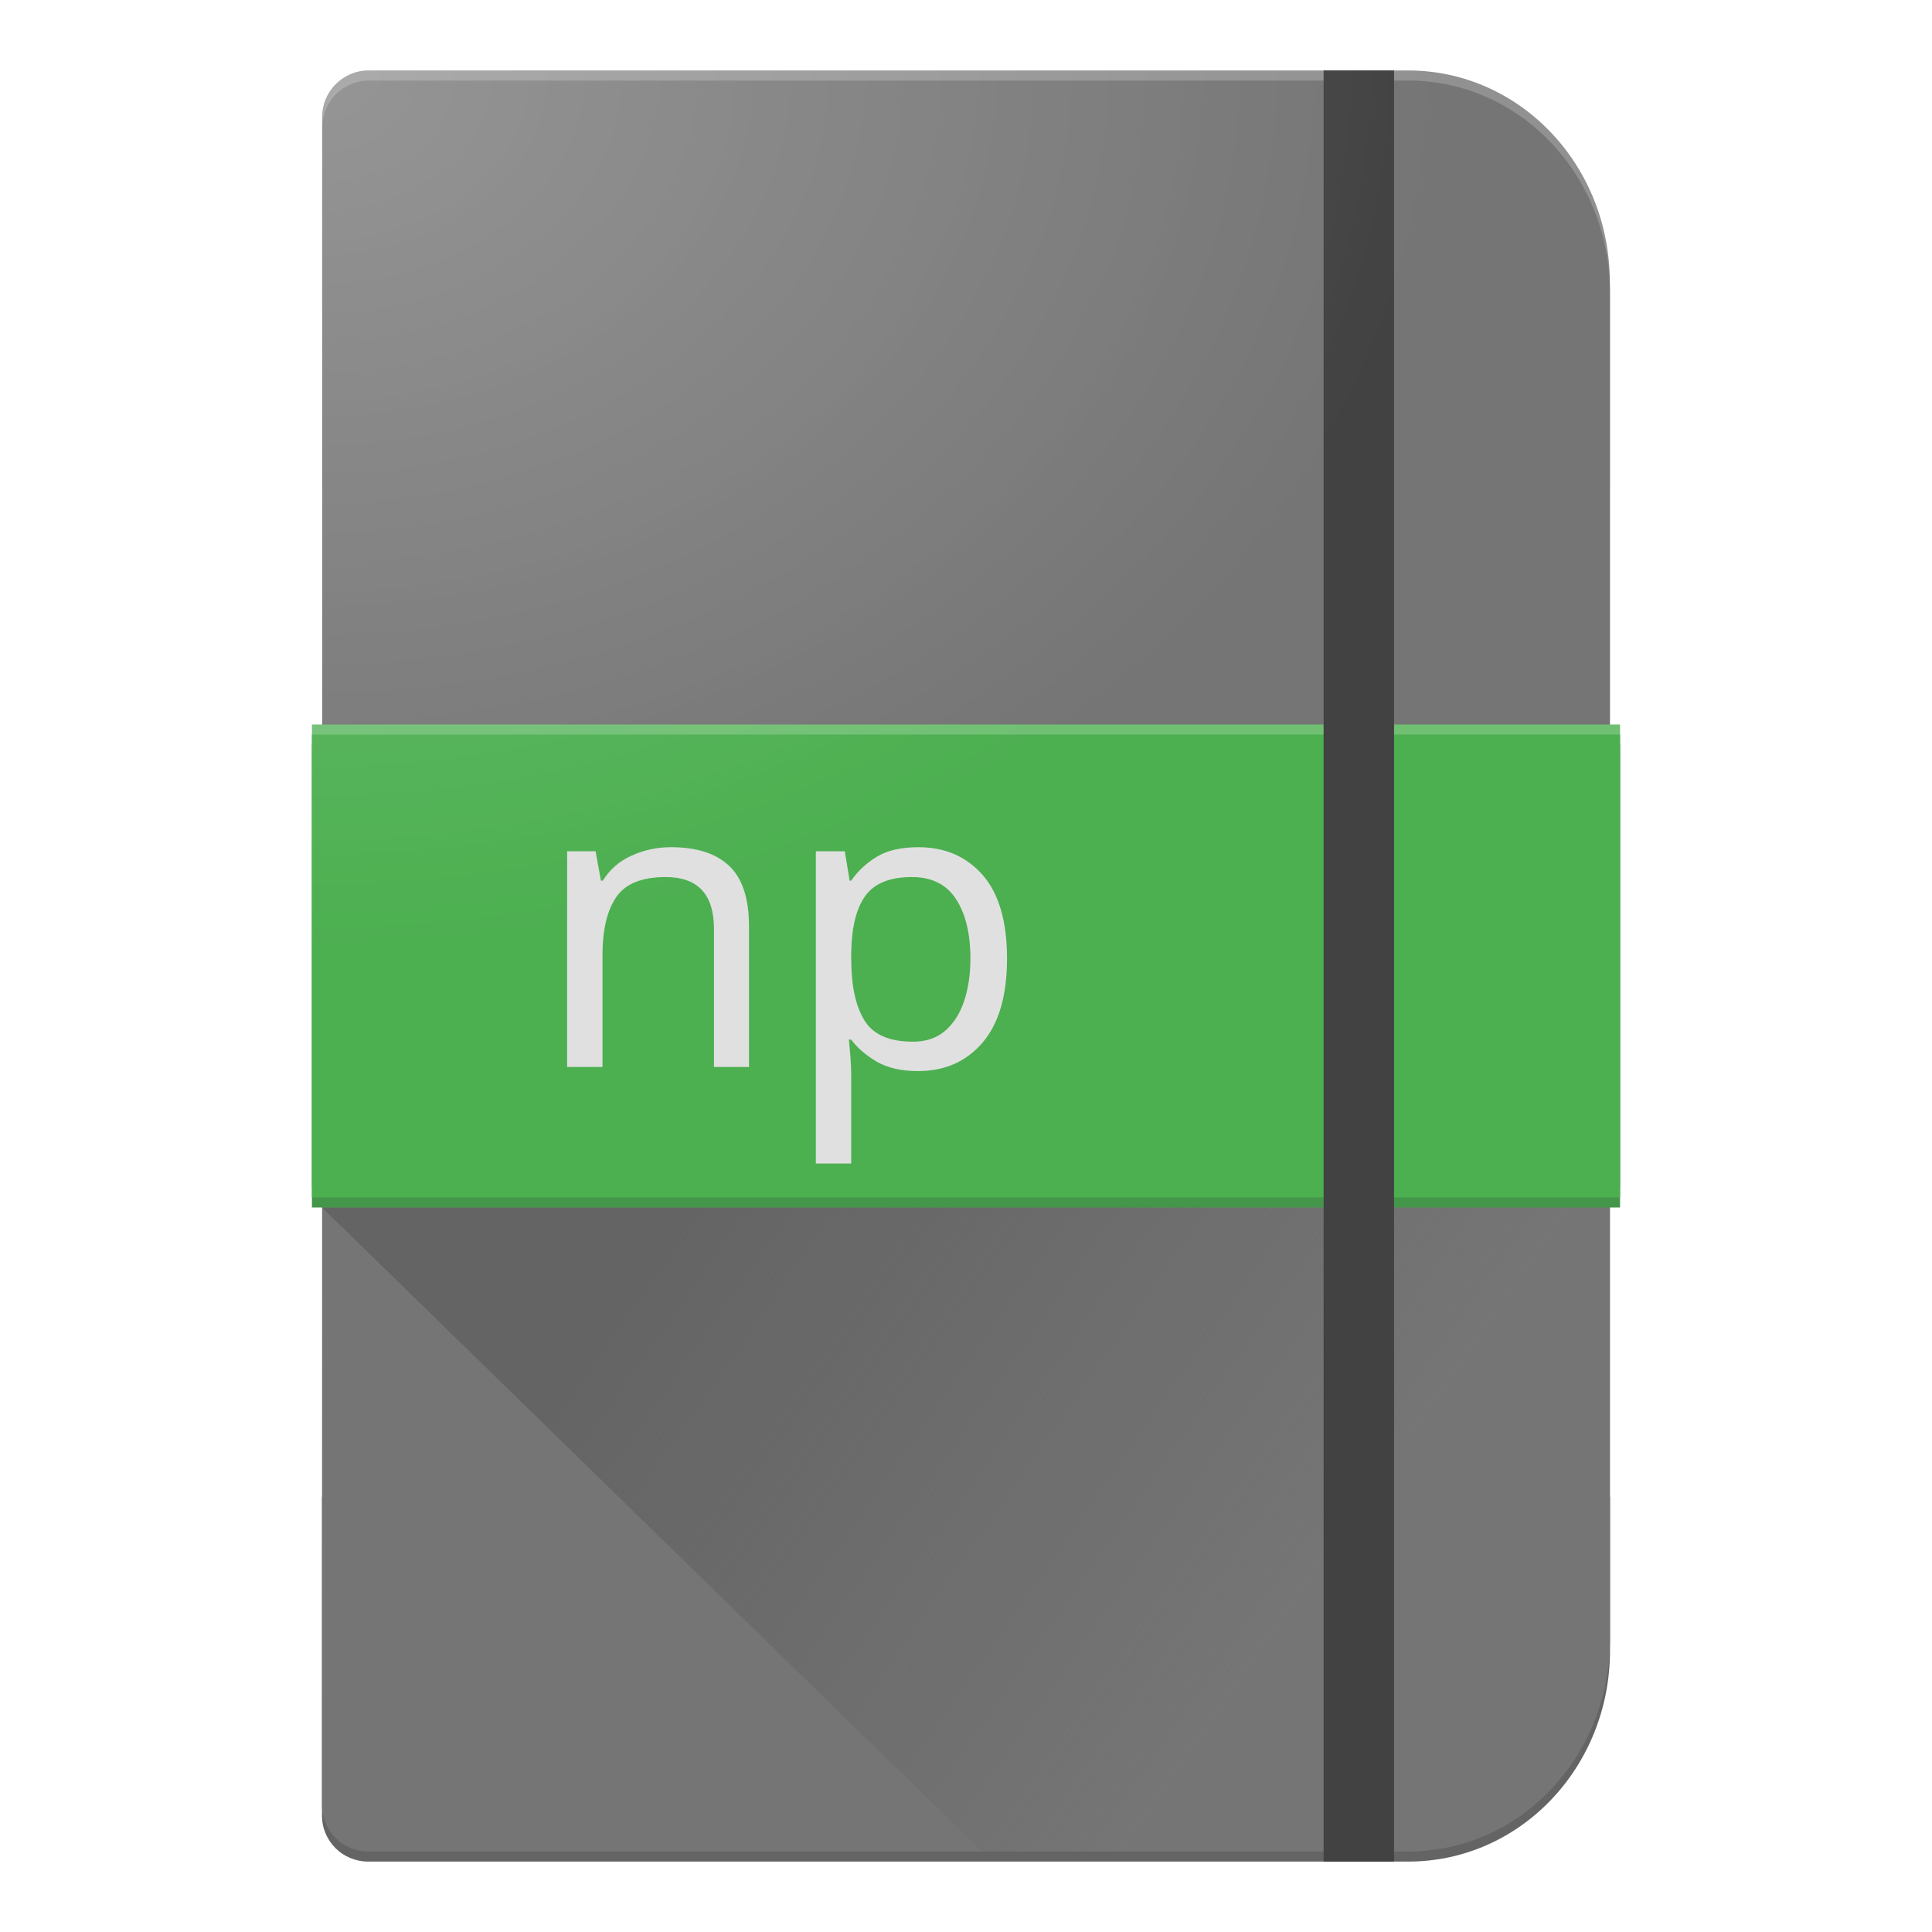
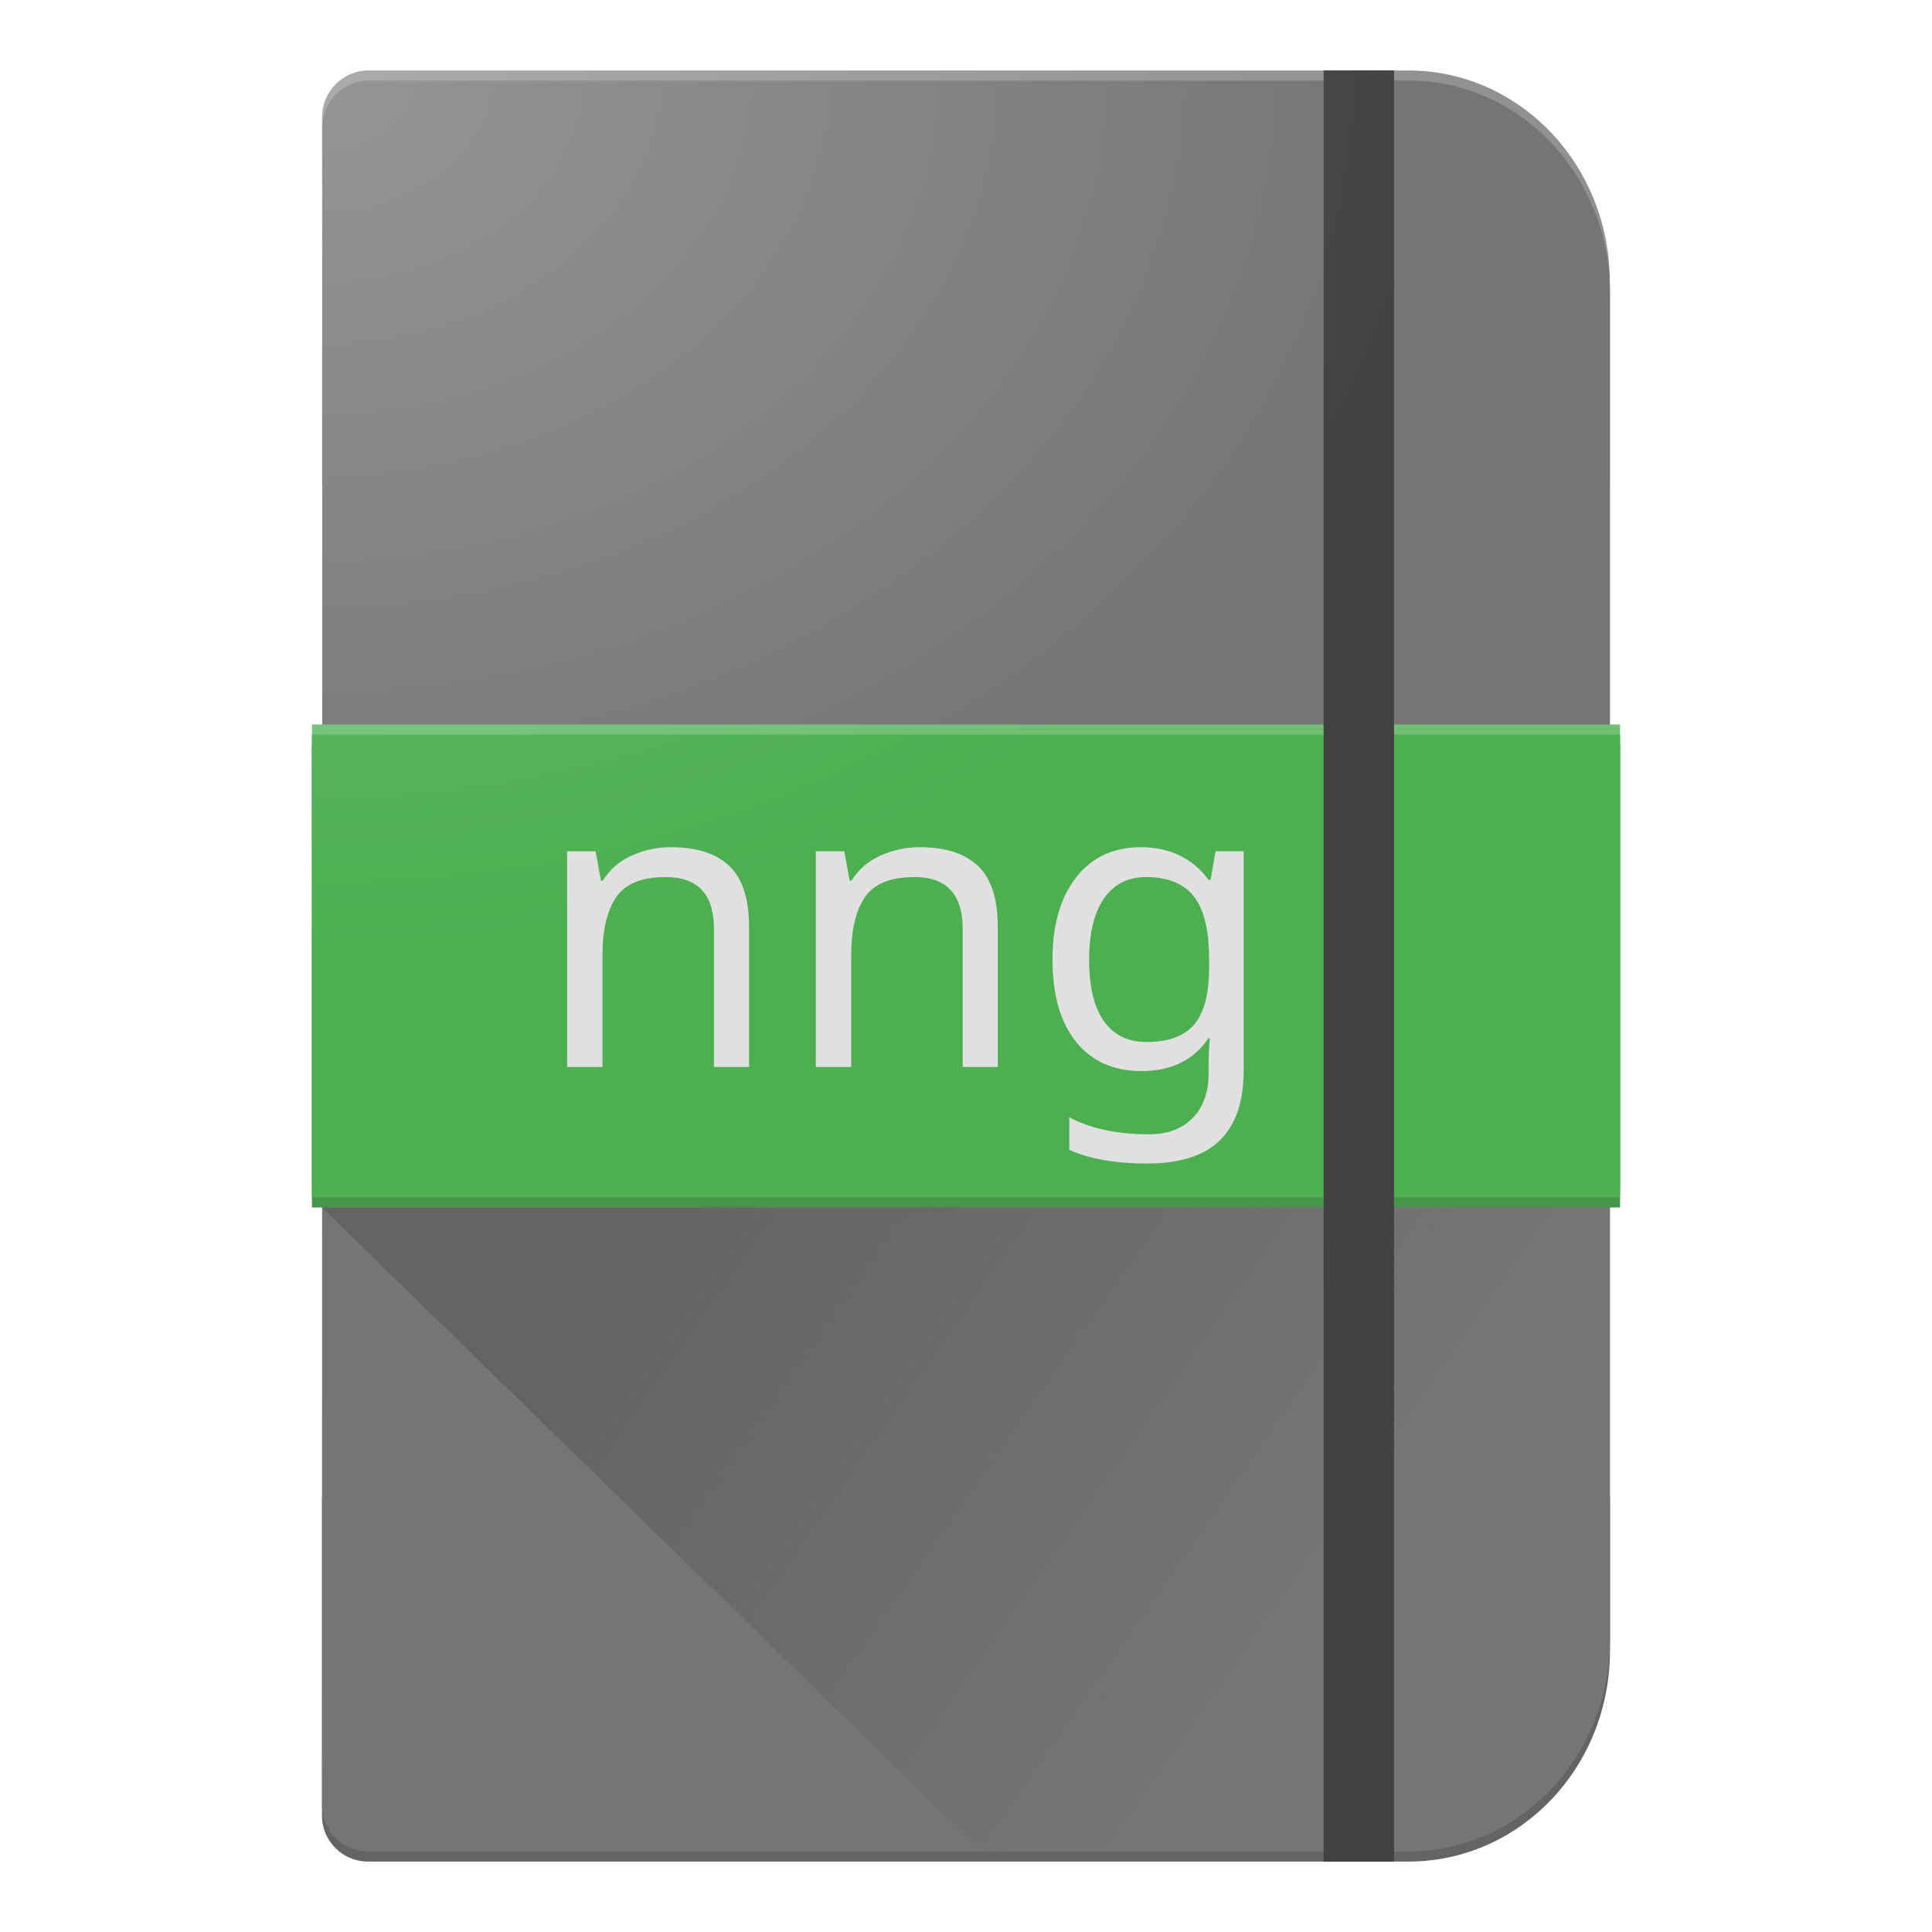
<svg xmlns="http://www.w3.org/2000/svg" xmlns:xlink="http://www.w3.org/1999/xlink" width="192" height="192" viewBox="0 0 192 192" id="svg2" version="1.1">
  <defs id="defs4">
    <linearGradient id="linearGradient4296">
      <stop style="stop-color:#646464;stop-opacity:1" offset="0" id="stop4298" />
      <stop style="stop-color:#646464;stop-opacity:0" offset="1" id="stop4300" />
    </linearGradient>
    <linearGradient id="Ombra_1">
      <stop id="stop4284" offset="0" style="stop-color:#ffffff;stop-opacity:0.235" />
      <stop id="stop4286" offset="1" style="stop-color:#ffffff;stop-opacity:0" />
    </linearGradient>
    <linearGradient xlink:href="#linearGradient4296" id="linearGradient4280" x1="62.5" y1="990.829" x2="121.988" y2="1032.329" gradientUnits="userSpaceOnUse" gradientTransform="translate(0,-2.96875)" />
    <radialGradient xlink:href="#Ombra_1" id="radialGradient4193" cx="28.726" cy="-166.196" fx="28.726" fy="-166.196" r="65" gradientTransform="matrix(7.6221826e-8,1.338063,-1.711905,9.7517468e-8,-253.124,829.2734)" gradientUnits="userSpaceOnUse" />
  </defs>
  <g id="layer1" transform="translate(0,-860.3622)">
    <path style="fill:#646464;fill-opacity:1;stroke:#000000;stroke-width:0;stroke-linejoin:round;stroke-miterlimit:4;stroke-dasharray:none;stroke-opacity:1" d="m 32,1009.112 0,31.688 c 0,2.529 2.048,4.564 4.593,4.564 l 5.454,0 33.331,0 64.568,0 c 11.11,0 20.054,-9.357 20.054,-20.98 l 0,-15.273 -128,0 z" id="rect4136-4-4" />
    <path style="fill:#919191;fill-opacity:1;stroke:#000000;stroke-width:0;stroke-linejoin:round;stroke-miterlimit:4;stroke-dasharray:none;stroke-opacity:1" d="m 36.659,867.364 c -2.573,0 -4.644,2.066 -4.644,4.633 l 0,36.598 c 0,0.05 0.009,0.097 0.014,0.146 l 127.955,0 0,-20.317 c -3e-5,-11.667 -8.944,-21.06 -20.054,-21.06 l -64.589,0 -33.31,0 -5.372,0 z" id="rect4136-4-3-3" />
    <path style="fill:#757575;fill-opacity:1;stroke:#000000;stroke-width:0;stroke-linejoin:round;stroke-miterlimit:4;stroke-dasharray:none;stroke-opacity:1" d="m 36.675,868.367 c -2.573,0 -4.644,2.072 -4.644,4.646 l -0.031,166.752 c 0,2.546 2.048,4.596 4.593,4.596 l 5.454,0 33.331,0 64.568,0 c 11.11,0 20.054,-9.421 20.054,-21.122 l 0,-133.749 c 0,-11.701 -8.944,-21.122 -20.054,-21.122 l -64.589,0 -33.31,0 -5.372,0 z" id="rect4136-40" />
    <rect style="fill:#70bf73;fill-opacity:1;stroke:#000000;stroke-width:0;stroke-linecap:butt;stroke-linejoin:round;stroke-miterlimit:4;stroke-dasharray:none;stroke-opacity:1" id="rect4167-1-3" width="130" height="46" x="31" y="932.362" ry="0" />
    <path style="fill:url(#linearGradient4280);fill-opacity:1;stroke:#000000;stroke-width:0;stroke-linejoin:round;stroke-miterlimit:4;stroke-dasharray:none;stroke-opacity:1" d="m 32,979.363 0,0.999 65.588,63.997 42.346,0 c 4.149,0 7.996,-1.315 11.188,-3.57 l 5.707,-6.172 c 1.992,-3.283 3.16,-7.18 3.16,-11.381 l 0,-42.874 -0.008,0 -127.98,0 z" id="rect4136-40-9" />
    <rect style="fill:#44964b;fill-opacity:1;stroke:#000000;stroke-width:0;stroke-linecap:butt;stroke-linejoin:round;stroke-miterlimit:4;stroke-dasharray:none;stroke-opacity:1" id="rect4167-1-1" width="130" height="46" x="31" y="934.362" ry="0" />
    <rect style="fill:#4caf50;fill-opacity:1;stroke:#000000;stroke-width:0;stroke-linecap:butt;stroke-linejoin:round;stroke-miterlimit:4;stroke-dasharray:none;stroke-opacity:1" id="rect4167-1" width="130" height="46" x="31" y="933.362" ry="0" />
    <text xml:space="preserve" style="font-style:normal;font-weight:normal;font-size:40px;line-height:125%;font-family:sans-serif;letter-spacing:0px;word-spacing:0px;fill:#e0e0e0;fill-opacity:1;stroke:none;stroke-width:1px;stroke-linecap:butt;stroke-linejoin:miter;stroke-opacity:1;-inkscape-font-specification:sans-serif;font-stretch:normal;font-variant:normal;" x="52.953" y="966.401" id="text4303-0">
-       <tspan id="tspan4305-8" x="52.953" y="966.401" style="-inkscape-font-specification:Verdana;font-family:Verdana;font-weight:normal;font-style:normal;font-stretch:normal;font-variant:normal;letter-spacing:0px;fill:#e0e0e0;fill-opacity:1;">np</tspan>
+       <tspan id="tspan4305-8" x="52.953" y="966.401" style="-inkscape-font-specification:Verdana;font-family:Verdana;font-weight:normal;font-style:normal;font-stretch:normal;font-variant:normal;letter-spacing:0px;fill:#e0e0e0;fill-opacity:1;">nng</tspan>
    </text>
    <rect style="fill:#424242;fill-opacity:1;stroke:none;stroke-width:0;stroke-linecap:butt;stroke-linejoin:round;stroke-miterlimit:4;stroke-dasharray:none;stroke-opacity:1" id="rect4307-5" width="7" height="178.001" x="131.539" y="867.362" />
    <path style="fill:url(#radialGradient4193);fill-opacity:1;stroke:#000000;stroke-width:0;stroke-linejoin:round;stroke-miterlimit:4;stroke-dasharray:none;stroke-opacity:1" d="m 36.66,867.364 c -2.573,0 -4.645,2.066 -4.645,4.633 l 0,36.598 c 0,0.033 0.006,0.064 0.01,0.096 l -0.004,23.672 -1.021,0 0,1 0,45 0,1 0,1 1.012,0 -0.006,28.75 -0.006,0 0,31.688 c 0,2.529 2.049,4.564 4.594,4.564 l 5.453,0 33.332,0 64.566,0 c 11.11,0 20.055,-9.358 20.055,-20.98 l 0,-1.147 0,-42.875 1,0 0,-1 0,-46 0,-1 -1,0 0,-42.873 c 0,-0.225 -0.009,-0.447 -0.016,-0.67 l 0,-0.395 c -3e-5,-11.667 -8.945,-21.061 -20.055,-21.061 l -64.588,0 -33.311,0 -5.371,0 z" id="rect4136-4-4-5" />
  </g>
</svg>
